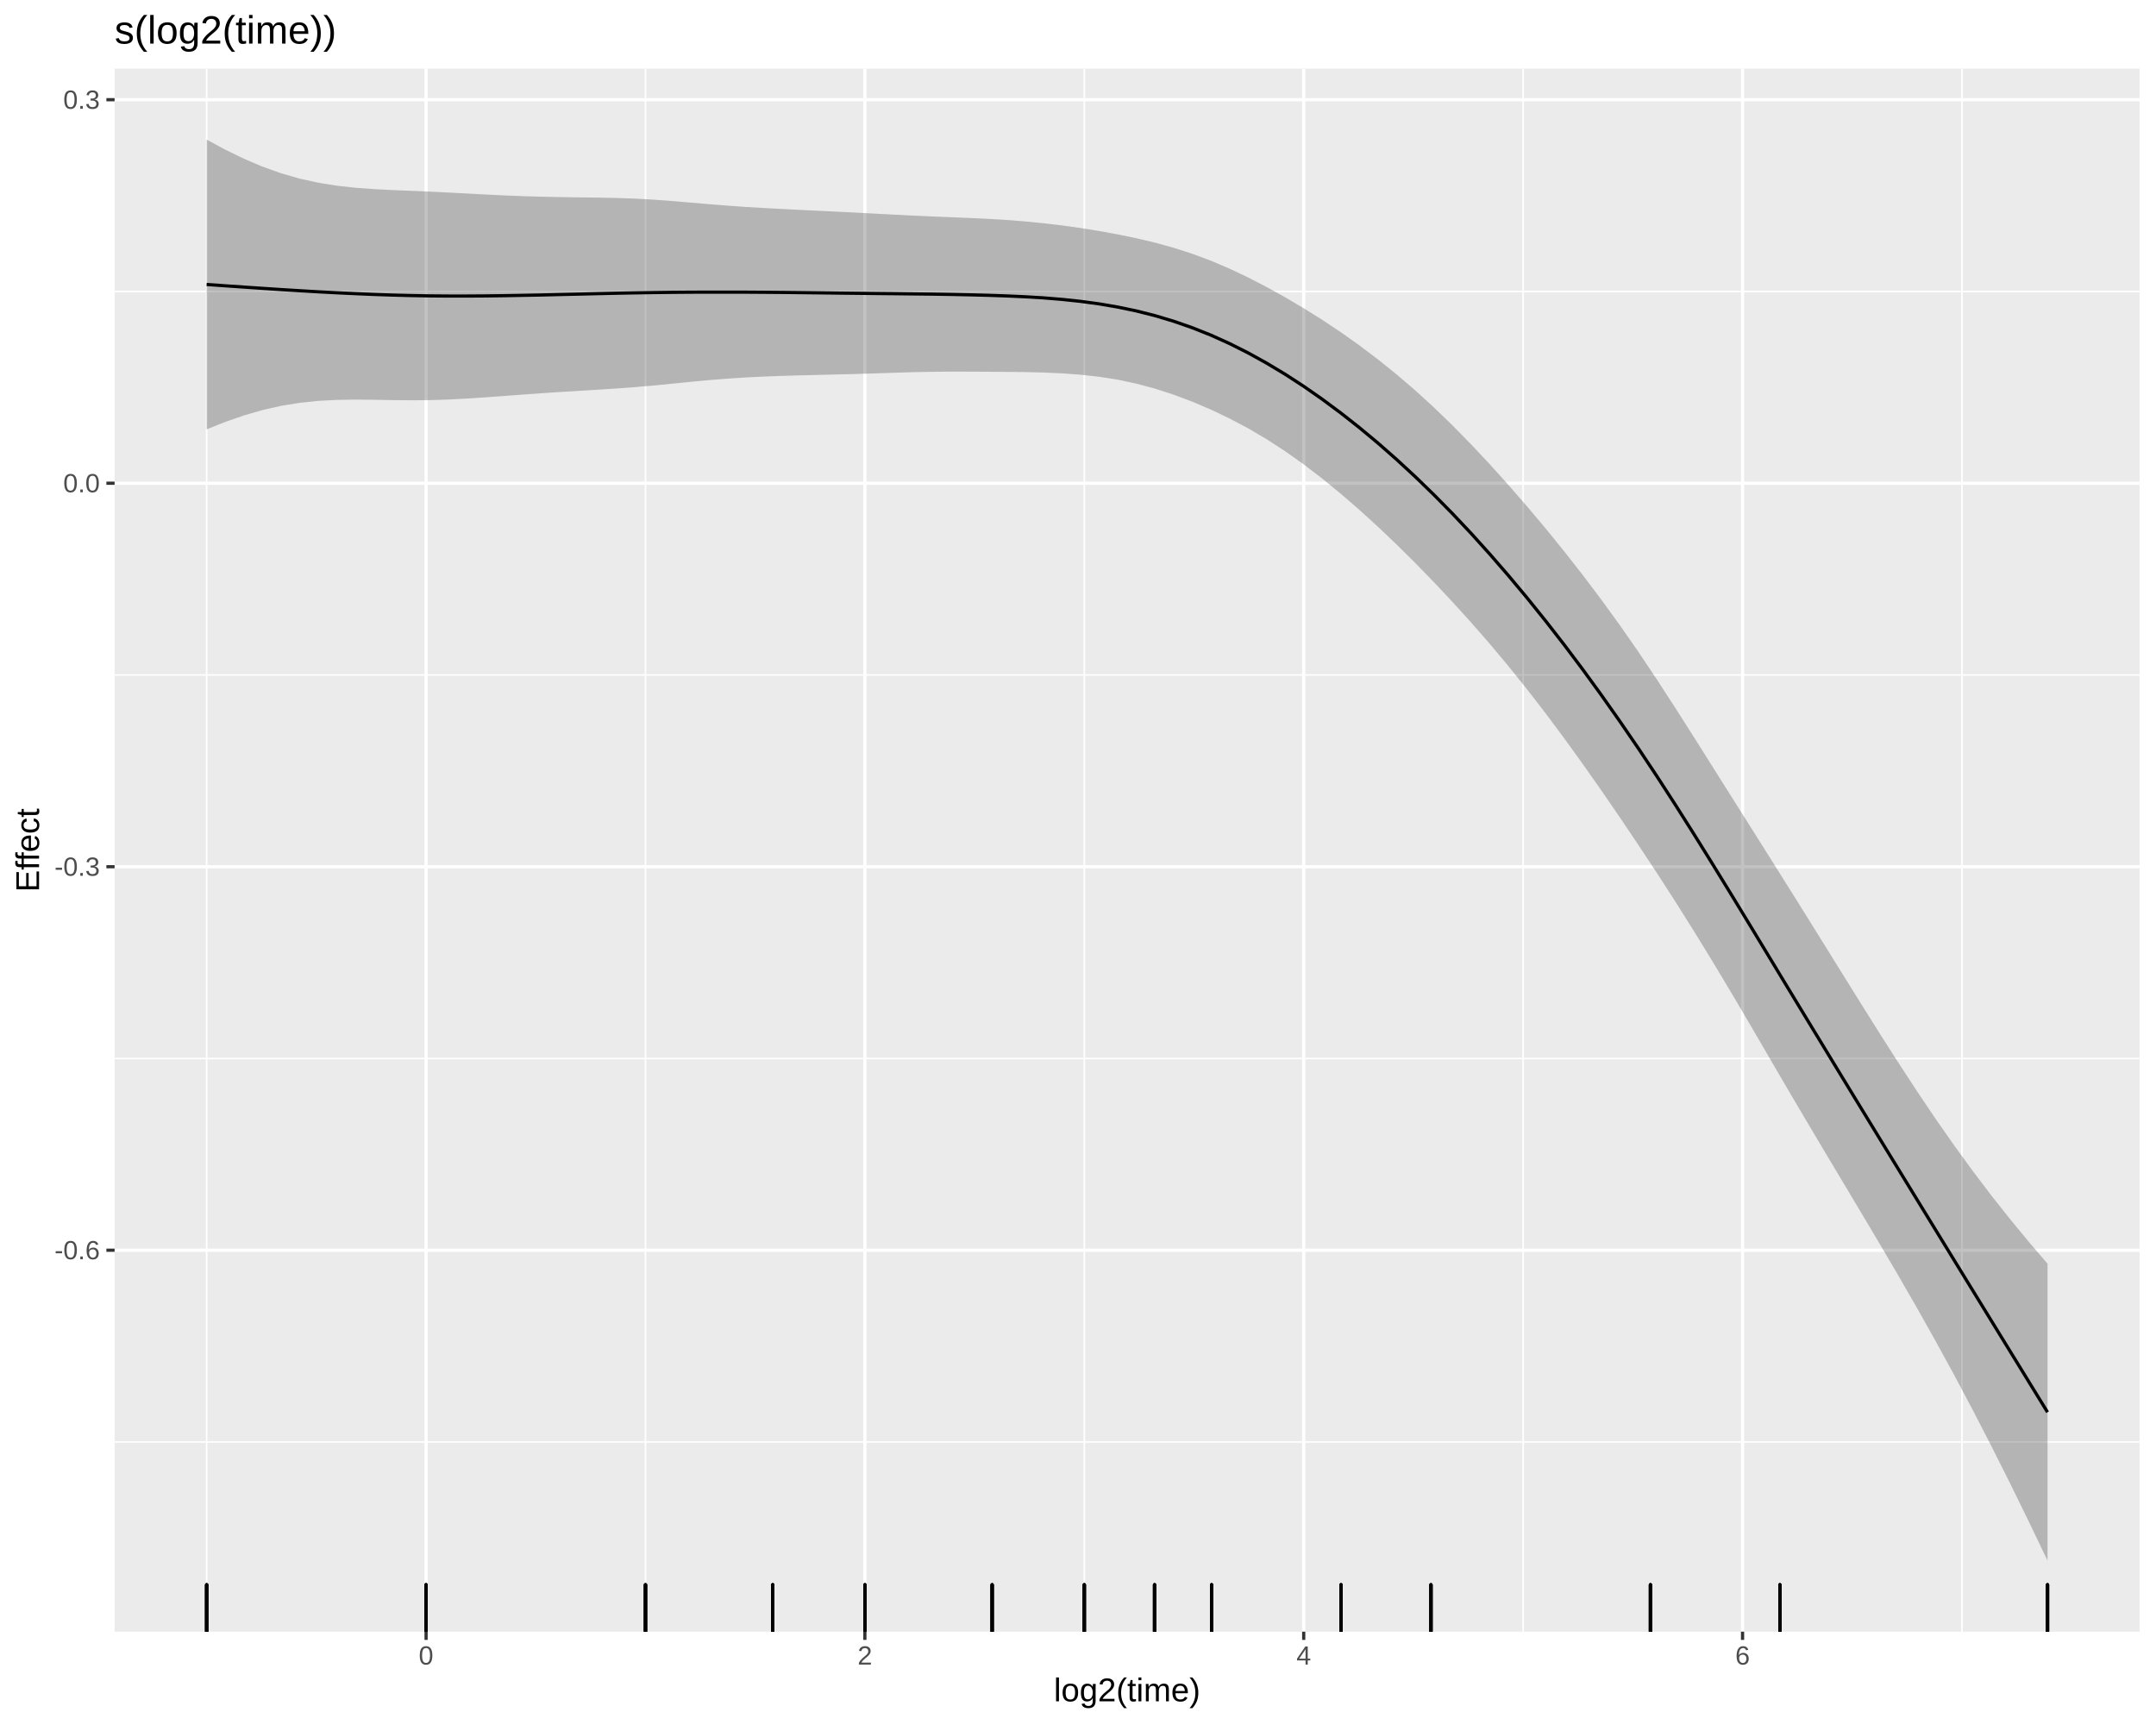
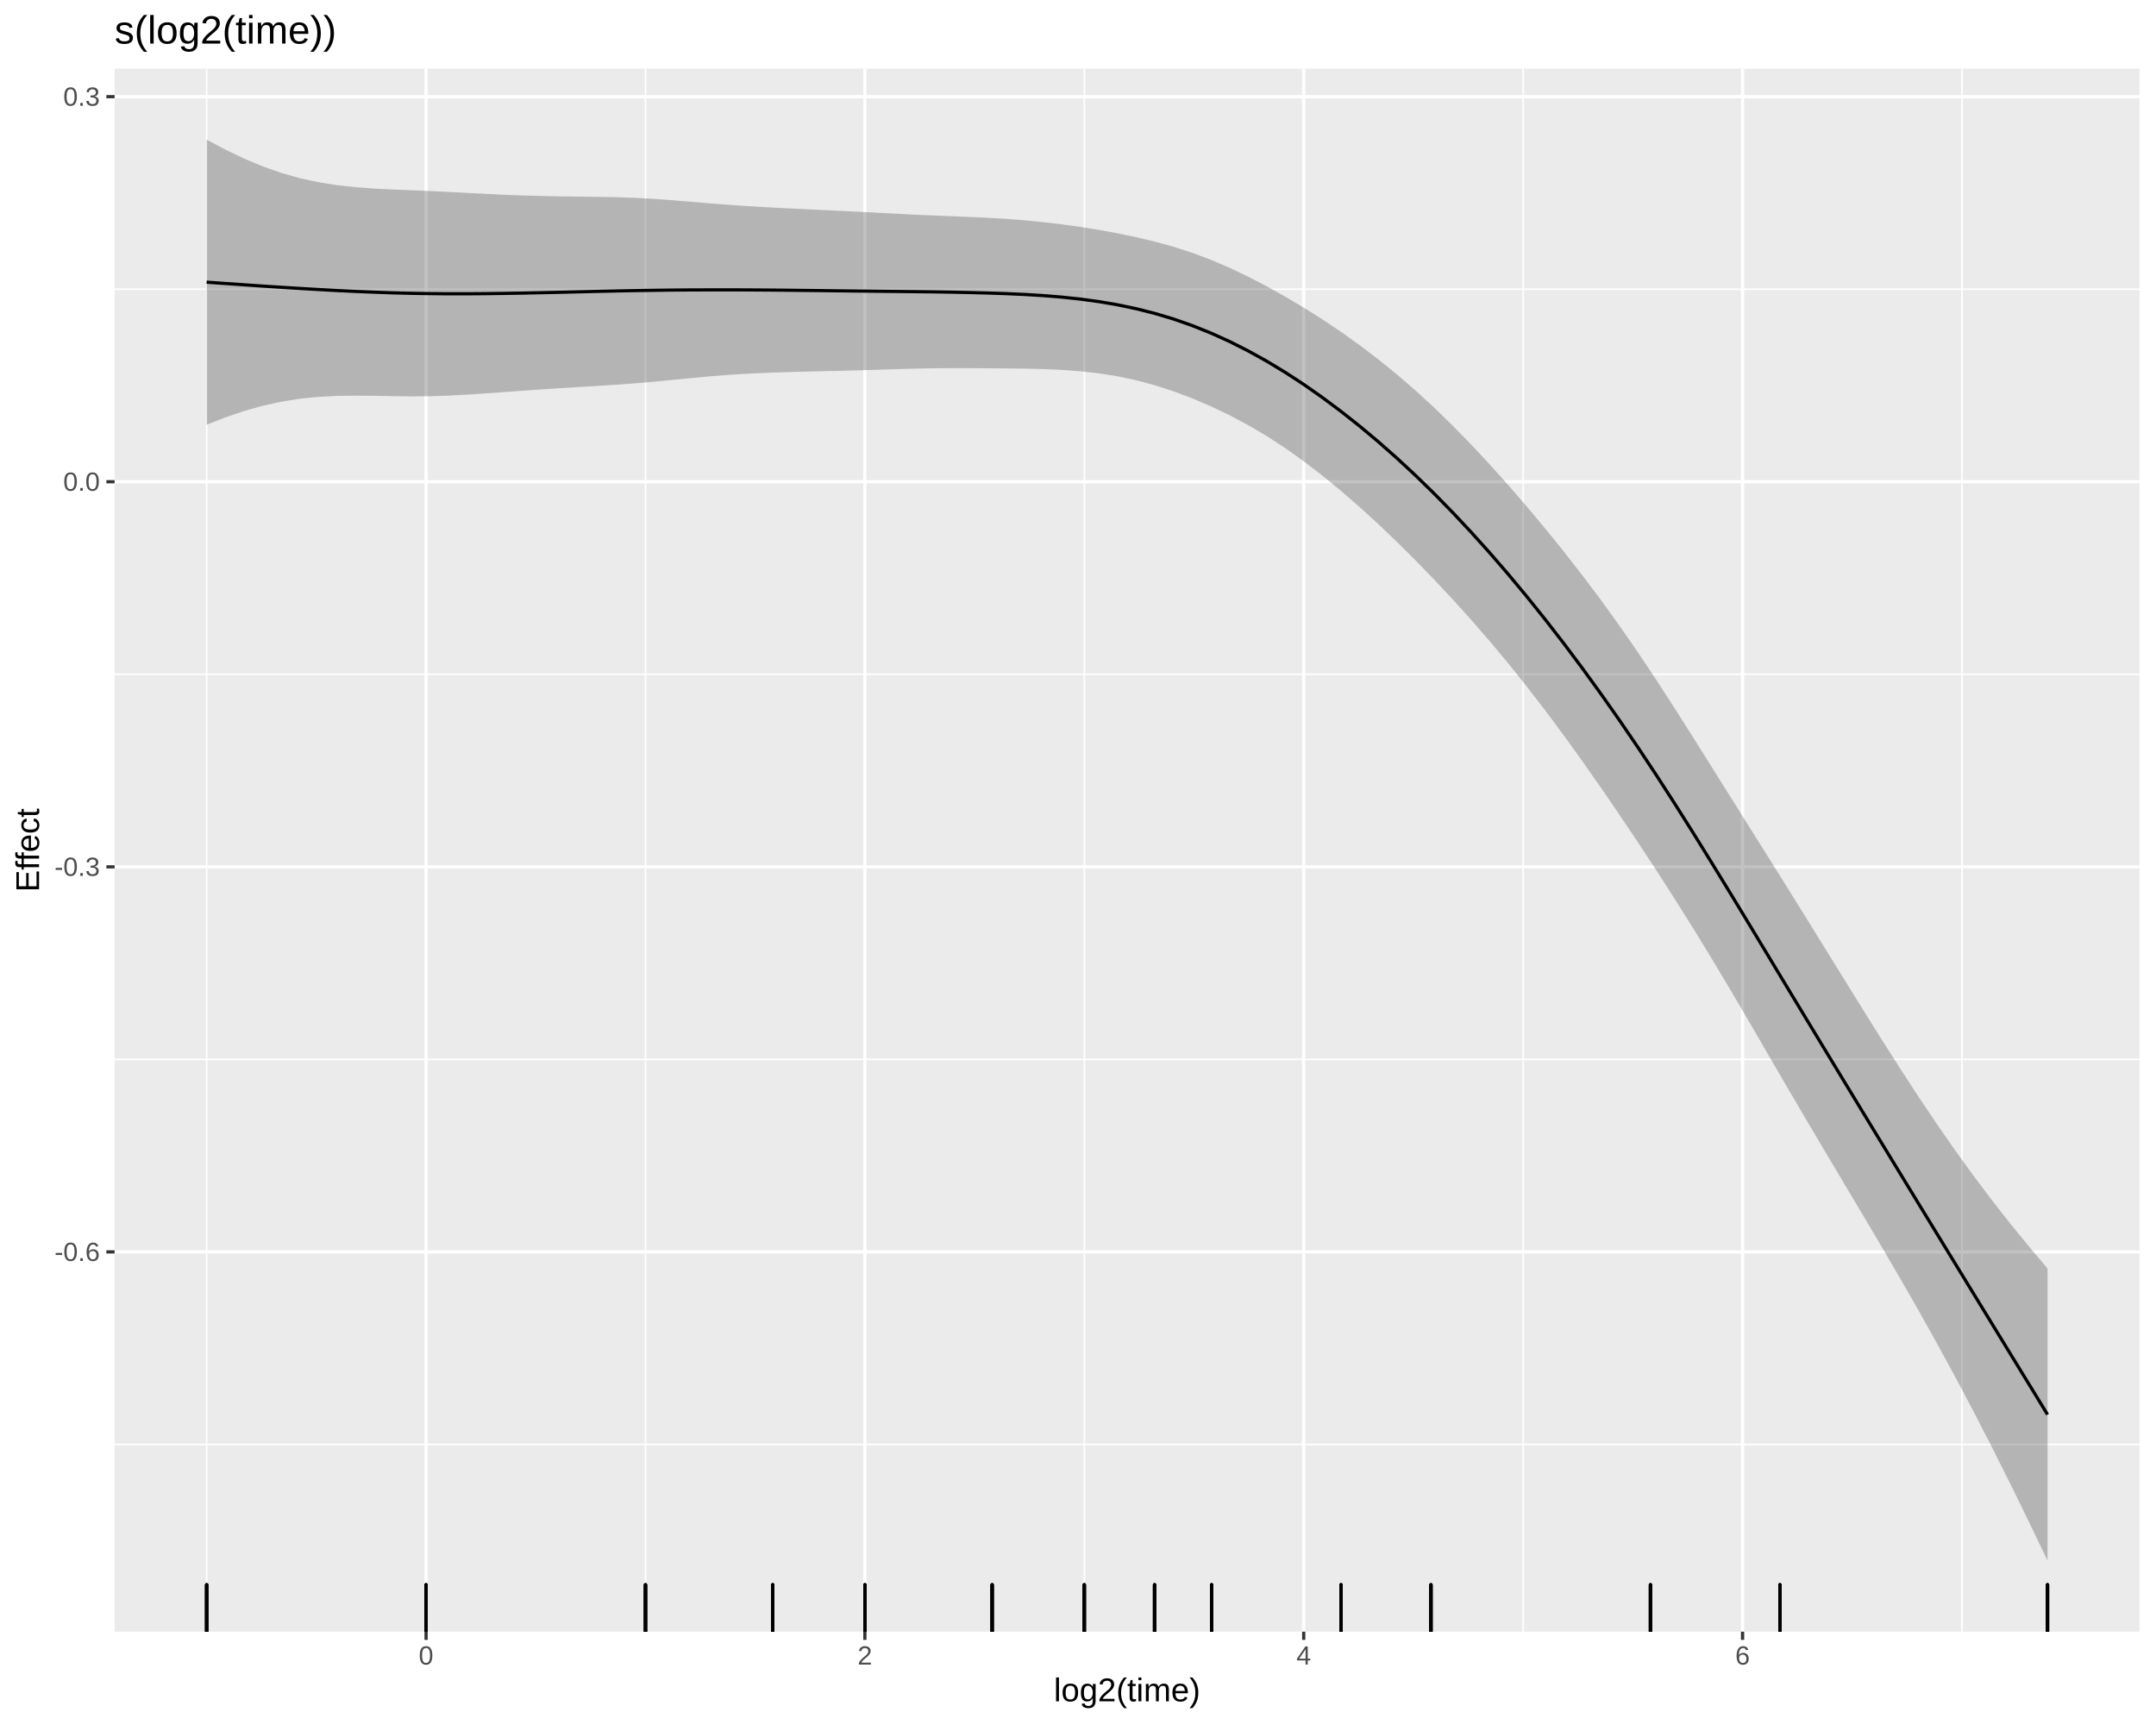
<svg xmlns="http://www.w3.org/2000/svg" viewBox="0 0 720.00 576.00">
  <defs>
    <style type="text/css">
    line, polyline, polygon, path, rect, circle {
      fill: none;
      stroke: #000000;
      stroke-linecap: round;
      stroke-linejoin: round;
      stroke-miterlimit: 10.00;
    }
  </style>
  </defs>
  <rect width="100%" height="100%" style="stroke: none; fill: #FFFFFF;" />
  <rect x="0.00" y="0.00" width="720.00" height="576.00" style="stroke-width: 1.07; stroke: #FFFFFF; fill: #FFFFFF;" />
  <defs>
    <clipPath id="cpMzguMjd8NzE0LjUyfDU0NC44NHwyMi45MA==">
      <rect x="38.27" y="22.90" width="676.25" height="521.94" />
    </clipPath>
  </defs>
  <rect x="38.27" y="22.90" width="676.25" height="521.94" style="stroke-width: 1.07; stroke: none; fill: #EBEBEB;" clip-path="url(#cpMzguMjd8NzE0LjUyfDU0NC44NHwyMi45MA==)" />
-   <polyline points="38.27,481.49 714.52,481.49 " style="stroke-width: 0.53; stroke: #FFFFFF; stroke-linecap: butt;" clip-path="url(#cpMzguMjd8NzE0LjUyfDU0NC44NHwyMi45MA==)" />
-   <polyline points="38.27,353.44 714.52,353.44 " style="stroke-width: 0.53; stroke: #FFFFFF; stroke-linecap: butt;" clip-path="url(#cpMzguMjd8NzE0LjUyfDU0NC44NHwyMi45MA==)" />
-   <polyline points="38.27,225.38 714.52,225.38 " style="stroke-width: 0.53; stroke: #FFFFFF; stroke-linecap: butt;" clip-path="url(#cpMzguMjd8NzE0LjUyfDU0NC44NHwyMi45MA==)" />
-   <polyline points="38.27,97.33 714.52,97.33 " style="stroke-width: 0.53; stroke: #FFFFFF; stroke-linecap: butt;" clip-path="url(#cpMzguMjd8NzE0LjUyfDU0NC44NHwyMi45MA==)" />
+   <polyline points="38.27,482.32 714.52,482.32 " style="stroke-width: 0.53; stroke: #FFFFFF; stroke-linecap: butt;" clip-path="url(#cpMzguMjd8NzE0LjUyfDU0NC44NHwyMi45MA==)" />
+   <polyline points="38.27,353.74 714.52,353.74 " style="stroke-width: 0.53; stroke: #FFFFFF; stroke-linecap: butt;" clip-path="url(#cpMzguMjd8NzE0LjUyfDU0NC44NHwyMi45MA==)" />
+   <polyline points="38.27,225.15 714.52,225.15 " style="stroke-width: 0.53; stroke: #FFFFFF; stroke-linecap: butt;" clip-path="url(#cpMzguMjd8NzE0LjUyfDU0NC44NHwyMi45MA==)" />
+   <polyline points="38.27,96.57 714.52,96.57 " style="stroke-width: 0.53; stroke: #FFFFFF; stroke-linecap: butt;" clip-path="url(#cpMzguMjd8NzE0LjUyfDU0NC44NHwyMi45MA==)" />
  <polyline points="69.01,544.84 69.01,22.90 " style="stroke-width: 0.53; stroke: #FFFFFF; stroke-linecap: butt;" clip-path="url(#cpMzguMjd8NzE0LjUyfDU0NC44NHwyMi45MA==)" />
  <polyline points="215.56,544.84 215.56,22.90 " style="stroke-width: 0.53; stroke: #FFFFFF; stroke-linecap: butt;" clip-path="url(#cpMzguMjd8NzE0LjUyfDU0NC44NHwyMi45MA==)" />
  <polyline points="362.11,544.84 362.11,22.90 " style="stroke-width: 0.53; stroke: #FFFFFF; stroke-linecap: butt;" clip-path="url(#cpMzguMjd8NzE0LjUyfDU0NC44NHwyMi45MA==)" />
  <polyline points="508.66,544.84 508.66,22.90 " style="stroke-width: 0.53; stroke: #FFFFFF; stroke-linecap: butt;" clip-path="url(#cpMzguMjd8NzE0LjUyfDU0NC44NHwyMi45MA==)" />
  <polyline points="655.21,544.84 655.21,22.90 " style="stroke-width: 0.53; stroke: #FFFFFF; stroke-linecap: butt;" clip-path="url(#cpMzguMjd8NzE0LjUyfDU0NC44NHwyMi45MA==)" />
-   <polyline points="38.27,417.46 714.52,417.46 " style="stroke-width: 1.07; stroke: #FFFFFF; stroke-linecap: butt;" clip-path="url(#cpMzguMjd8NzE0LjUyfDU0NC44NHwyMi45MA==)" />
-   <polyline points="38.27,289.41 714.52,289.41 " style="stroke-width: 1.07; stroke: #FFFFFF; stroke-linecap: butt;" clip-path="url(#cpMzguMjd8NzE0LjUyfDU0NC44NHwyMi45MA==)" />
-   <polyline points="38.27,161.36 714.52,161.36 " style="stroke-width: 1.07; stroke: #FFFFFF; stroke-linecap: butt;" clip-path="url(#cpMzguMjd8NzE0LjUyfDU0NC44NHwyMi45MA==)" />
-   <polyline points="38.27,33.30 714.52,33.30 " style="stroke-width: 1.07; stroke: #FFFFFF; stroke-linecap: butt;" clip-path="url(#cpMzguMjd8NzE0LjUyfDU0NC44NHwyMi45MA==)" />
+   <polyline points="38.27,418.03 714.52,418.03 " style="stroke-width: 1.07; stroke: #FFFFFF; stroke-linecap: butt;" clip-path="url(#cpMzguMjd8NzE0LjUyfDU0NC44NHwyMi45MA==)" />
+   <polyline points="38.27,289.45 714.52,289.45 " style="stroke-width: 1.07; stroke: #FFFFFF; stroke-linecap: butt;" clip-path="url(#cpMzguMjd8NzE0LjUyfDU0NC44NHwyMi45MA==)" />
+   <polyline points="38.27,160.86 714.52,160.86 " style="stroke-width: 1.07; stroke: #FFFFFF; stroke-linecap: butt;" clip-path="url(#cpMzguMjd8NzE0LjUyfDU0NC44NHwyMi45MA==)" />
+   <polyline points="38.27,32.28 714.52,32.28 " style="stroke-width: 1.07; stroke: #FFFFFF; stroke-linecap: butt;" clip-path="url(#cpMzguMjd8NzE0LjUyfDU0NC44NHwyMi45MA==)" />
  <polyline points="142.29,544.84 142.29,22.90 " style="stroke-width: 1.07; stroke: #FFFFFF; stroke-linecap: butt;" clip-path="url(#cpMzguMjd8NzE0LjUyfDU0NC44NHwyMi45MA==)" />
  <polyline points="288.83,544.84 288.83,22.90 " style="stroke-width: 1.07; stroke: #FFFFFF; stroke-linecap: butt;" clip-path="url(#cpMzguMjd8NzE0LjUyfDU0NC44NHwyMi45MA==)" />
  <polyline points="435.38,544.84 435.38,22.90 " style="stroke-width: 1.07; stroke: #FFFFFF; stroke-linecap: butt;" clip-path="url(#cpMzguMjd8NzE0LjUyfDU0NC44NHwyMi45MA==)" />
  <polyline points="581.93,544.84 581.93,22.90 " style="stroke-width: 1.07; stroke: #FFFFFF; stroke-linecap: butt;" clip-path="url(#cpMzguMjd8NzE0LjUyfDU0NC44NHwyMi45MA==)" />
-   <polygon points="69.01,46.62 75.22,49.97 81.43,52.99 87.64,55.63 93.85,57.86 100.06,59.64 106.27,61.01 112.48,62.01 118.69,62.69 124.90,63.15 131.11,63.47 137.32,63.73 143.53,63.99 149.74,64.29 155.95,64.62 162.16,64.95 168.37,65.25 174.58,65.50 180.79,65.68 187.00,65.81 193.21,65.90 199.42,65.98 205.63,66.10 211.84,66.31 218.05,66.65 224.26,67.11 230.47,67.64 236.68,68.17 242.89,68.66 249.10,69.10 255.31,69.47 261.52,69.80 267.73,70.11 273.94,70.41 280.15,70.71 286.36,71.02 292.56,71.35 298.77,71.68 304.98,72.00 311.19,72.28 317.40,72.53 323.61,72.78 329.82,73.06 336.03,73.44 342.24,73.93 348.45,74.54 354.66,75.27 360.87,76.14 367.08,77.14 373.29,78.27 379.50,79.55 385.71,81.02 391.92,82.73 398.13,84.73 404.34,87.03 410.55,89.68 416.76,92.62 422.97,95.83 429.18,99.27 435.39,102.94 441.60,106.82 447.81,110.96 454.02,115.36 460.23,120.06 466.44,125.06 472.65,130.38 478.86,136.04 485.07,142.05 491.28,148.38 497.49,155.00 503.70,161.89 509.91,169.03 516.12,176.41 522.33,184.06 528.54,191.98 534.75,200.22 540.96,208.78 547.17,217.70 553.38,226.98 559.59,236.56 565.80,246.32 572.01,256.16 578.22,266.02 584.43,275.86 590.64,285.71 596.84,295.58 603.05,305.50 609.26,315.48 615.47,325.48 621.68,335.45 627.89,345.34 634.10,355.06 640.31,364.55 646.52,373.77 652.73,382.65 658.94,391.18 665.15,399.36 671.36,407.19 677.57,414.72 683.78,421.98 683.78,521.12 677.57,508.17 671.36,495.49 665.15,483.12 658.94,471.08 652.73,459.38 646.52,448.02 640.31,436.97 634.10,426.19 627.89,415.61 621.68,405.16 615.47,394.77 609.26,384.38 603.05,373.93 596.84,363.40 590.64,352.77 584.43,342.12 578.22,331.57 572.01,321.21 565.80,311.09 559.59,301.22 553.38,291.60 547.17,282.19 540.96,272.95 534.75,263.90 528.54,255.07 522.33,246.47 516.12,238.14 509.91,230.11 503.70,222.38 497.49,214.97 491.28,207.85 485.07,201.00 478.86,194.40 472.65,188.02 466.44,181.86 460.23,175.95 454.02,170.30 447.81,164.92 441.60,159.83 435.39,155.07 429.18,150.67 422.97,146.64 416.76,142.99 410.55,139.71 404.34,136.75 398.13,134.11 391.92,131.78 385.71,129.77 379.50,128.11 373.29,126.79 367.08,125.81 360.87,125.12 354.66,124.66 348.45,124.39 342.24,124.24 336.03,124.18 329.82,124.13 323.61,124.10 317.40,124.09 311.19,124.15 304.98,124.27 298.77,124.46 292.56,124.67 286.36,124.86 280.15,125.02 273.94,125.17 267.73,125.32 261.52,125.50 255.31,125.73 249.10,126.03 242.89,126.43 236.68,126.93 230.47,127.51 224.26,128.14 218.05,128.75 211.84,129.28 205.63,129.74 199.42,130.14 193.21,130.52 187.00,130.90 180.79,131.31 174.58,131.75 168.37,132.21 162.16,132.67 155.95,133.08 149.74,133.41 143.53,133.61 137.32,133.66 131.11,133.60 124.90,133.49 118.69,133.43 112.48,133.53 106.27,133.86 100.06,134.51 93.85,135.52 87.64,136.93 81.43,138.73 75.22,140.89 69.01,143.36 " style="stroke-width: 0.75; stroke: none; fill: #333333; fill-opacity: 0.30;" clip-path="url(#cpMzguMjd8NzE0LjUyfDU0NC44NHwyMi45MA==)" />
-   <polyline points="69.01,46.62 75.22,49.97 81.43,52.99 87.64,55.63 93.85,57.86 100.06,59.64 106.27,61.01 112.48,62.01 118.69,62.69 124.90,63.15 131.11,63.47 137.32,63.73 143.53,63.99 149.74,64.29 155.95,64.62 162.16,64.95 168.37,65.25 174.58,65.50 180.79,65.68 187.00,65.81 193.21,65.90 199.42,65.98 205.63,66.10 211.84,66.31 218.05,66.65 224.26,67.11 230.47,67.64 236.68,68.17 242.89,68.66 249.10,69.10 255.31,69.47 261.52,69.80 267.73,70.11 273.94,70.41 280.15,70.71 286.36,71.02 292.56,71.35 298.77,71.68 304.98,72.00 311.19,72.28 317.40,72.53 323.61,72.78 329.82,73.06 336.03,73.44 342.24,73.93 348.45,74.54 354.66,75.27 360.87,76.14 367.08,77.14 373.29,78.27 379.50,79.55 385.71,81.02 391.92,82.73 398.13,84.73 404.34,87.03 410.55,89.68 416.76,92.62 422.97,95.83 429.18,99.27 435.39,102.94 441.60,106.82 447.81,110.96 454.02,115.36 460.23,120.06 466.44,125.06 472.65,130.38 478.86,136.04 485.07,142.05 491.28,148.38 497.49,155.00 503.70,161.89 509.91,169.03 516.12,176.41 522.33,184.06 528.54,191.98 534.75,200.22 540.96,208.78 547.17,217.70 553.38,226.98 559.59,236.56 565.80,246.32 572.01,256.16 578.22,266.02 584.43,275.86 590.64,285.71 596.84,295.58 603.05,305.50 609.26,315.48 615.47,325.48 621.68,335.45 627.89,345.34 634.10,355.06 640.31,364.55 646.52,373.77 652.73,382.65 658.94,391.18 665.15,399.36 671.36,407.19 677.57,414.72 683.78,421.98 " style="stroke-width: 1.07; stroke: none;" clip-path="url(#cpMzguMjd8NzE0LjUyfDU0NC44NHwyMi45MA==)" />
-   <polyline points="683.78,521.12 677.57,508.17 671.36,495.49 665.15,483.12 658.94,471.08 652.73,459.38 646.52,448.02 640.31,436.97 634.10,426.19 627.89,415.61 621.68,405.16 615.47,394.77 609.26,384.38 603.05,373.93 596.84,363.40 590.64,352.77 584.43,342.12 578.22,331.57 572.01,321.21 565.80,311.09 559.59,301.22 553.38,291.60 547.17,282.19 540.96,272.95 534.75,263.90 528.54,255.07 522.33,246.47 516.12,238.14 509.91,230.11 503.70,222.38 497.49,214.97 491.28,207.85 485.07,201.00 478.86,194.40 472.65,188.02 466.44,181.86 460.23,175.95 454.02,170.30 447.81,164.92 441.60,159.83 435.39,155.07 429.18,150.67 422.97,146.64 416.76,142.99 410.55,139.71 404.34,136.75 398.13,134.11 391.92,131.78 385.71,129.77 379.50,128.11 373.29,126.79 367.08,125.81 360.87,125.12 354.66,124.66 348.45,124.39 342.24,124.24 336.03,124.18 329.82,124.13 323.61,124.10 317.40,124.09 311.19,124.15 304.98,124.27 298.77,124.46 292.56,124.67 286.36,124.86 280.15,125.02 273.94,125.17 267.73,125.32 261.52,125.50 255.31,125.73 249.10,126.03 242.89,126.43 236.68,126.93 230.47,127.51 224.26,128.14 218.05,128.75 211.84,129.28 205.63,129.74 199.42,130.14 193.21,130.52 187.00,130.90 180.79,131.31 174.58,131.75 168.37,132.21 162.16,132.67 155.95,133.08 149.74,133.41 143.53,133.61 137.32,133.66 131.11,133.60 124.90,133.49 118.69,133.43 112.48,133.53 106.27,133.86 100.06,134.51 93.85,135.52 87.64,136.93 81.43,138.73 75.22,140.89 69.01,143.36 " style="stroke-width: 1.07; stroke: none;" clip-path="url(#cpMzguMjd8NzE0LjUyfDU0NC44NHwyMi45MA==)" />
-   <polyline points="69.01,94.99 75.22,95.43 81.43,95.86 87.64,96.28 93.85,96.69 100.06,97.07 106.27,97.44 112.48,97.77 118.69,98.06 124.90,98.32 131.11,98.53 137.32,98.69 143.53,98.80 149.74,98.85 155.95,98.85 162.16,98.81 168.37,98.73 174.58,98.62 180.79,98.50 187.00,98.35 193.21,98.21 199.42,98.06 205.63,97.92 211.84,97.80 218.05,97.70 224.26,97.62 230.47,97.57 236.68,97.55 242.89,97.55 249.10,97.56 255.31,97.60 261.52,97.65 267.73,97.72 273.94,97.79 280.15,97.87 286.36,97.94 292.56,98.01 298.77,98.07 304.98,98.14 311.19,98.21 317.40,98.31 323.61,98.44 329.82,98.60 336.03,98.81 342.24,99.09 348.45,99.46 354.66,99.97 360.87,100.63 367.08,101.47 373.29,102.53 379.50,103.83 385.71,105.40 391.92,107.26 398.13,109.42 404.34,111.89 410.55,114.69 416.76,117.81 422.97,121.24 429.18,124.97 435.39,129.00 441.60,133.33 447.81,137.94 454.02,142.83 460.23,148.00 466.44,153.46 472.65,159.20 478.86,165.22 485.07,171.52 491.28,178.11 497.49,184.99 503.70,192.14 509.91,199.57 516.12,207.28 522.33,215.26 528.54,223.52 534.75,232.06 540.96,240.87 547.17,249.94 553.38,259.29 559.59,268.89 565.80,278.70 572.01,288.68 578.22,298.79 584.43,308.99 590.64,319.24 596.84,329.49 603.05,339.72 609.26,349.93 615.47,360.13 621.68,370.31 627.89,380.47 634.10,390.62 640.31,400.76 646.52,410.89 652.73,421.02 658.94,431.13 665.15,441.24 671.36,451.34 677.57,461.45 683.78,471.55 " style="stroke-width: 1.07; stroke-linecap: butt;" clip-path="url(#cpMzguMjd8NzE0LjUyfDU0NC44NHwyMi45MA==)" />
+   <polygon points="69.01,46.62 75.22,49.93 81.43,52.91 87.64,55.52 93.85,57.71 100.06,59.48 106.27,60.83 112.48,61.82 118.69,62.50 124.90,62.96 131.11,63.27 137.32,63.53 143.53,63.79 149.74,64.09 155.95,64.41 162.16,64.73 168.37,65.03 174.58,65.27 180.79,65.45 187.00,65.57 193.21,65.65 199.42,65.73 205.63,65.85 211.84,66.05 218.05,66.38 224.26,66.84 230.47,67.35 236.68,67.88 242.89,68.36 249.10,68.79 255.31,69.16 261.52,69.48 267.73,69.79 273.94,70.09 280.15,70.38 286.36,70.69 292.56,71.01 298.77,71.34 304.98,71.66 311.19,71.93 317.40,72.18 323.61,72.43 329.82,72.71 336.03,73.09 342.24,73.58 348.45,74.18 354.66,74.92 360.87,75.78 367.08,76.78 373.29,77.92 379.50,79.21 385.71,80.68 391.92,82.40 398.13,84.41 404.34,86.73 410.55,89.38 416.76,92.35 422.97,95.57 429.18,99.04 435.39,102.72 441.60,106.63 447.81,110.79 454.02,115.23 460.23,119.95 466.44,124.98 472.65,130.33 478.86,136.03 485.07,142.07 491.28,148.43 497.49,155.08 503.70,162.00 509.91,169.18 516.12,176.60 522.33,184.28 528.54,192.25 534.75,200.52 540.96,209.13 547.17,218.09 553.38,227.40 559.59,237.02 565.80,246.82 572.01,256.71 578.22,266.61 584.43,276.51 590.64,286.40 596.84,296.32 603.05,306.29 609.26,316.32 615.47,326.36 621.68,336.38 627.89,346.31 634.10,356.08 640.31,365.63 646.52,374.90 652.73,383.84 658.94,392.44 665.15,400.69 671.36,408.61 677.57,416.21 683.78,423.56 683.78,521.12 677.57,508.18 671.36,495.50 665.15,483.12 658.94,471.06 652.73,459.35 646.52,447.97 640.31,436.89 634.10,426.08 627.89,415.46 621.68,404.97 615.47,394.55 609.26,384.12 603.05,373.63 596.84,363.06 590.64,352.39 584.43,341.71 578.22,331.12 572.01,320.72 565.80,310.56 559.59,300.66 553.38,291.00 547.17,281.54 540.96,272.27 534.75,263.19 528.54,254.32 522.33,245.70 516.12,237.34 509.91,229.29 503.70,221.53 497.49,214.09 491.28,206.94 485.07,200.07 478.86,193.45 472.65,187.05 466.44,180.88 460.23,174.95 454.02,169.29 447.81,163.90 441.60,158.80 435.39,154.02 429.18,149.61 422.97,145.57 416.76,141.92 410.55,138.62 404.34,135.66 398.13,133.00 391.92,130.67 385.71,128.66 379.50,126.99 373.29,125.66 367.08,124.68 360.87,123.98 354.66,123.51 348.45,123.23 342.24,123.09 336.03,123.02 329.82,122.97 323.61,122.93 317.40,122.92 311.19,122.98 304.98,123.10 298.77,123.28 292.56,123.48 286.36,123.67 280.15,123.83 273.94,123.97 267.73,124.12 261.52,124.29 255.31,124.52 249.10,124.81 242.89,125.20 236.68,125.70 230.47,126.28 224.26,126.89 218.05,127.49 211.84,128.02 205.63,128.47 199.42,128.87 193.21,129.24 187.00,129.62 180.79,130.03 174.58,130.46 168.37,130.92 162.16,131.37 155.95,131.78 149.74,132.10 143.53,132.30 137.32,132.35 131.11,132.28 124.90,132.17 118.69,132.11 112.48,132.20 106.27,132.52 100.06,133.15 93.85,134.14 87.64,135.51 81.43,137.28 75.22,139.39 69.01,141.82 " style="stroke-width: 0.75; stroke: none; fill: #333333; fill-opacity: 0.30;" clip-path="url(#cpMzguMjd8NzE0LjUyfDU0NC44NHwyMi45MA==)" />
+   <polyline points="69.01,46.62 75.22,49.93 81.43,52.91 87.64,55.52 93.85,57.71 100.06,59.48 106.27,60.83 112.48,61.82 118.69,62.50 124.90,62.96 131.11,63.27 137.32,63.53 143.53,63.79 149.74,64.09 155.95,64.41 162.16,64.73 168.37,65.03 174.58,65.27 180.79,65.45 187.00,65.57 193.21,65.65 199.42,65.73 205.63,65.85 211.84,66.05 218.05,66.38 224.26,66.84 230.47,67.35 236.68,67.88 242.89,68.36 249.10,68.79 255.31,69.16 261.52,69.48 267.73,69.79 273.94,70.09 280.15,70.38 286.36,70.69 292.56,71.01 298.77,71.34 304.98,71.66 311.19,71.93 317.40,72.18 323.61,72.43 329.82,72.71 336.03,73.09 342.24,73.58 348.45,74.18 354.66,74.92 360.87,75.78 367.08,76.78 373.29,77.92 379.50,79.21 385.71,80.68 391.92,82.40 398.13,84.41 404.34,86.73 410.55,89.38 416.76,92.35 422.97,95.57 429.18,99.04 435.39,102.72 441.60,106.63 447.81,110.79 454.02,115.23 460.23,119.95 466.44,124.98 472.65,130.33 478.86,136.03 485.07,142.07 491.28,148.43 497.49,155.08 503.70,162.00 509.91,169.18 516.12,176.60 522.33,184.28 528.54,192.25 534.75,200.52 540.96,209.13 547.17,218.09 553.38,227.40 559.59,237.02 565.80,246.82 572.01,256.71 578.22,266.61 584.43,276.51 590.64,286.40 596.84,296.32 603.05,306.29 609.26,316.32 615.47,326.36 621.68,336.38 627.89,346.31 634.10,356.08 640.31,365.63 646.52,374.90 652.73,383.84 658.94,392.44 665.15,400.69 671.36,408.61 677.57,416.21 683.78,423.56 " style="stroke-width: 1.07; stroke: none;" clip-path="url(#cpMzguMjd8NzE0LjUyfDU0NC44NHwyMi45MA==)" />
+   <polyline points="683.78,521.12 677.57,508.18 671.36,495.50 665.15,483.12 658.94,471.06 652.73,459.35 646.52,447.97 640.31,436.89 634.10,426.08 627.89,415.46 621.68,404.97 615.47,394.55 609.26,384.12 603.05,373.63 596.84,363.06 590.64,352.39 584.43,341.71 578.22,331.12 572.01,320.72 565.80,310.56 559.59,300.66 553.38,291.00 547.17,281.54 540.96,272.27 534.75,263.19 528.54,254.32 522.33,245.70 516.12,237.34 509.91,229.29 503.70,221.53 497.49,214.09 491.28,206.94 485.07,200.07 478.86,193.45 472.65,187.05 466.44,180.88 460.23,174.95 454.02,169.29 447.81,163.90 441.60,158.80 435.39,154.02 429.18,149.61 422.97,145.57 416.76,141.92 410.55,138.62 404.34,135.66 398.13,133.00 391.92,130.67 385.71,128.66 379.50,126.99 373.29,125.66 367.08,124.68 360.87,123.98 354.66,123.51 348.45,123.23 342.24,123.09 336.03,123.02 329.82,122.97 323.61,122.93 317.40,122.92 311.19,122.98 304.98,123.10 298.77,123.28 292.56,123.48 286.36,123.67 280.15,123.83 273.94,123.97 267.73,124.12 261.52,124.29 255.31,124.52 249.10,124.81 242.89,125.20 236.68,125.70 230.47,126.28 224.26,126.89 218.05,127.49 211.84,128.02 205.63,128.47 199.42,128.87 193.21,129.24 187.00,129.62 180.79,130.03 174.58,130.46 168.37,130.92 162.16,131.37 155.95,131.78 149.74,132.10 143.53,132.30 137.32,132.35 131.11,132.28 124.90,132.17 118.69,132.11 112.48,132.20 106.27,132.52 100.06,133.15 93.85,134.14 87.64,135.51 81.43,137.28 75.22,139.39 69.01,141.82 " style="stroke-width: 1.07; stroke: none;" clip-path="url(#cpMzguMjd8NzE0LjUyfDU0NC44NHwyMi45MA==)" />
+   <polyline points="69.01,94.22 75.22,94.66 81.43,95.09 87.64,95.52 93.85,95.92 100.06,96.31 106.27,96.67 112.48,97.01 118.69,97.31 124.90,97.56 131.11,97.78 137.32,97.94 143.53,98.04 149.74,98.10 155.95,98.10 162.16,98.05 168.37,97.97 174.58,97.87 180.79,97.74 187.00,97.60 193.21,97.45 199.42,97.30 205.63,97.16 211.84,97.04 218.05,96.94 224.26,96.86 230.47,96.81 236.68,96.79 242.89,96.78 249.10,96.80 255.31,96.84 261.52,96.89 267.73,96.96 273.94,97.03 280.15,97.11 286.36,97.18 292.56,97.25 298.77,97.31 304.98,97.38 311.19,97.45 317.40,97.55 323.61,97.68 329.82,97.84 336.03,98.05 342.24,98.33 348.45,98.71 354.66,99.22 360.87,99.88 367.08,100.73 373.29,101.79 379.50,103.10 385.71,104.67 391.92,106.53 398.13,108.71 404.34,111.19 410.55,114.00 416.76,117.13 422.97,120.57 429.18,124.32 435.39,128.37 441.60,132.72 447.81,137.35 454.02,142.26 460.23,147.45 466.44,152.93 472.65,158.69 478.86,164.74 485.07,171.07 491.28,177.69 497.49,184.59 503.70,191.77 509.91,199.23 516.12,206.97 522.33,214.99 528.54,223.29 534.75,231.86 540.96,240.70 547.17,249.82 553.38,259.20 559.59,268.84 565.80,278.69 572.01,288.72 578.22,298.87 584.43,309.11 590.64,319.40 596.84,329.69 603.05,339.96 609.26,350.22 615.47,360.45 621.68,370.68 627.89,380.88 634.10,391.08 640.31,401.26 646.52,411.43 652.73,421.60 658.94,431.75 665.15,441.90 671.36,452.05 677.57,462.19 683.78,472.34 " style="stroke-width: 1.07; stroke-linecap: butt;" clip-path="url(#cpMzguMjd8NzE0LjUyfDU0NC44NHwyMi45MA==)" />
  <line x1="69.01" y1="544.84" x2="69.01" y2="529.18" style="stroke-width: 1.07;" clip-path="url(#cpMzguMjd8NzE0LjUyfDU0NC44NHwyMi45MA==)" />
  <line x1="142.29" y1="544.84" x2="142.29" y2="529.18" style="stroke-width: 1.07;" clip-path="url(#cpMzguMjd8NzE0LjUyfDU0NC44NHwyMi45MA==)" />
  <line x1="215.56" y1="544.84" x2="215.56" y2="529.18" style="stroke-width: 1.07;" clip-path="url(#cpMzguMjd8NzE0LjUyfDU0NC44NHwyMi45MA==)" />
  <line x1="258.06" y1="544.84" x2="258.06" y2="529.18" style="stroke-width: 1.07;" clip-path="url(#cpMzguMjd8NzE0LjUyfDU0NC44NHwyMi45MA==)" />
  <line x1="288.83" y1="544.84" x2="288.83" y2="529.18" style="stroke-width: 1.07;" clip-path="url(#cpMzguMjd8NzE0LjUyfDU0NC44NHwyMi45MA==)" />
  <line x1="331.33" y1="544.84" x2="331.33" y2="529.18" style="stroke-width: 1.07;" clip-path="url(#cpMzguMjd8NzE0LjUyfDU0NC44NHwyMi45MA==)" />
  <line x1="362.11" y1="544.84" x2="362.11" y2="529.18" style="stroke-width: 1.07;" clip-path="url(#cpMzguMjd8NzE0LjUyfDU0NC44NHwyMi45MA==)" />
  <line x1="385.56" y1="544.84" x2="385.56" y2="529.18" style="stroke-width: 1.07;" clip-path="url(#cpMzguMjd8NzE0LjUyfDU0NC44NHwyMi45MA==)" />
  <line x1="404.61" y1="544.84" x2="404.61" y2="529.18" style="stroke-width: 1.07;" clip-path="url(#cpMzguMjd8NzE0LjUyfDU0NC44NHwyMi45MA==)" />
  <line x1="447.84" y1="544.84" x2="447.84" y2="529.18" style="stroke-width: 1.07;" clip-path="url(#cpMzguMjd8NzE0LjUyfDU0NC44NHwyMi45MA==)" />
  <line x1="477.88" y1="544.84" x2="477.88" y2="529.18" style="stroke-width: 1.07;" clip-path="url(#cpMzguMjd8NzE0LjUyfDU0NC44NHwyMi45MA==)" />
  <line x1="551.16" y1="544.84" x2="551.16" y2="529.18" style="stroke-width: 1.07;" clip-path="url(#cpMzguMjd8NzE0LjUyfDU0NC44NHwyMi45MA==)" />
  <line x1="594.39" y1="544.84" x2="594.39" y2="529.18" style="stroke-width: 1.07;" clip-path="url(#cpMzguMjd8NzE0LjUyfDU0NC44NHwyMi45MA==)" />
  <line x1="683.78" y1="544.84" x2="683.78" y2="529.18" style="stroke-width: 1.07;" clip-path="url(#cpMzguMjd8NzE0LjUyfDU0NC44NHwyMi45MA==)" />
  <line x1="69.01" y1="544.84" x2="69.01" y2="529.18" style="stroke-width: 1.07;" clip-path="url(#cpMzguMjd8NzE0LjUyfDU0NC44NHwyMi45MA==)" />
  <line x1="142.29" y1="544.84" x2="142.29" y2="529.18" style="stroke-width: 1.07;" clip-path="url(#cpMzguMjd8NzE0LjUyfDU0NC44NHwyMi45MA==)" />
  <line x1="215.56" y1="544.84" x2="215.56" y2="529.18" style="stroke-width: 1.07;" clip-path="url(#cpMzguMjd8NzE0LjUyfDU0NC44NHwyMi45MA==)" />
  <line x1="258.06" y1="544.84" x2="258.06" y2="529.18" style="stroke-width: 1.07;" clip-path="url(#cpMzguMjd8NzE0LjUyfDU0NC44NHwyMi45MA==)" />
  <line x1="288.83" y1="544.84" x2="288.83" y2="529.18" style="stroke-width: 1.07;" clip-path="url(#cpMzguMjd8NzE0LjUyfDU0NC44NHwyMi45MA==)" />
  <line x1="331.33" y1="544.84" x2="331.33" y2="529.18" style="stroke-width: 1.07;" clip-path="url(#cpMzguMjd8NzE0LjUyfDU0NC44NHwyMi45MA==)" />
  <line x1="362.11" y1="544.84" x2="362.11" y2="529.18" style="stroke-width: 1.07;" clip-path="url(#cpMzguMjd8NzE0LjUyfDU0NC44NHwyMi45MA==)" />
  <line x1="385.56" y1="544.84" x2="385.56" y2="529.18" style="stroke-width: 1.07;" clip-path="url(#cpMzguMjd8NzE0LjUyfDU0NC44NHwyMi45MA==)" />
  <line x1="404.61" y1="544.84" x2="404.61" y2="529.18" style="stroke-width: 1.07;" clip-path="url(#cpMzguMjd8NzE0LjUyfDU0NC44NHwyMi45MA==)" />
  <line x1="447.84" y1="544.84" x2="447.84" y2="529.18" style="stroke-width: 1.07;" clip-path="url(#cpMzguMjd8NzE0LjUyfDU0NC44NHwyMi45MA==)" />
  <line x1="477.88" y1="544.84" x2="477.88" y2="529.18" style="stroke-width: 1.07;" clip-path="url(#cpMzguMjd8NzE0LjUyfDU0NC44NHwyMi45MA==)" />
  <line x1="551.16" y1="544.84" x2="551.16" y2="529.18" style="stroke-width: 1.07;" clip-path="url(#cpMzguMjd8NzE0LjUyfDU0NC44NHwyMi45MA==)" />
  <line x1="594.39" y1="544.84" x2="594.39" y2="529.18" style="stroke-width: 1.07;" clip-path="url(#cpMzguMjd8NzE0LjUyfDU0NC44NHwyMi45MA==)" />
  <line x1="683.78" y1="544.84" x2="683.78" y2="529.18" style="stroke-width: 1.07;" clip-path="url(#cpMzguMjd8NzE0LjUyfDU0NC44NHwyMi45MA==)" />
  <line x1="69.01" y1="544.84" x2="69.01" y2="529.18" style="stroke-width: 1.07;" clip-path="url(#cpMzguMjd8NzE0LjUyfDU0NC44NHwyMi45MA==)" />
  <line x1="142.29" y1="544.84" x2="142.29" y2="529.18" style="stroke-width: 1.07;" clip-path="url(#cpMzguMjd8NzE0LjUyfDU0NC44NHwyMi45MA==)" />
  <line x1="215.56" y1="544.84" x2="215.56" y2="529.18" style="stroke-width: 1.07;" clip-path="url(#cpMzguMjd8NzE0LjUyfDU0NC44NHwyMi45MA==)" />
  <line x1="258.06" y1="544.84" x2="258.06" y2="529.18" style="stroke-width: 1.07;" clip-path="url(#cpMzguMjd8NzE0LjUyfDU0NC44NHwyMi45MA==)" />
  <line x1="288.83" y1="544.84" x2="288.83" y2="529.18" style="stroke-width: 1.07;" clip-path="url(#cpMzguMjd8NzE0LjUyfDU0NC44NHwyMi45MA==)" />
  <line x1="331.33" y1="544.84" x2="331.33" y2="529.18" style="stroke-width: 1.07;" clip-path="url(#cpMzguMjd8NzE0LjUyfDU0NC44NHwyMi45MA==)" />
  <line x1="362.11" y1="544.84" x2="362.11" y2="529.18" style="stroke-width: 1.07;" clip-path="url(#cpMzguMjd8NzE0LjUyfDU0NC44NHwyMi45MA==)" />
  <line x1="385.56" y1="544.84" x2="385.56" y2="529.18" style="stroke-width: 1.07;" clip-path="url(#cpMzguMjd8NzE0LjUyfDU0NC44NHwyMi45MA==)" />
  <line x1="404.61" y1="544.84" x2="404.61" y2="529.18" style="stroke-width: 1.07;" clip-path="url(#cpMzguMjd8NzE0LjUyfDU0NC44NHwyMi45MA==)" />
  <line x1="447.84" y1="544.84" x2="447.84" y2="529.18" style="stroke-width: 1.07;" clip-path="url(#cpMzguMjd8NzE0LjUyfDU0NC44NHwyMi45MA==)" />
  <line x1="477.88" y1="544.84" x2="477.88" y2="529.18" style="stroke-width: 1.07;" clip-path="url(#cpMzguMjd8NzE0LjUyfDU0NC44NHwyMi45MA==)" />
  <line x1="551.16" y1="544.84" x2="551.16" y2="529.18" style="stroke-width: 1.07;" clip-path="url(#cpMzguMjd8NzE0LjUyfDU0NC44NHwyMi45MA==)" />
  <line x1="594.39" y1="544.84" x2="594.39" y2="529.18" style="stroke-width: 1.07;" clip-path="url(#cpMzguMjd8NzE0LjUyfDU0NC44NHwyMi45MA==)" />
  <line x1="683.78" y1="544.84" x2="683.78" y2="529.18" style="stroke-width: 1.07;" clip-path="url(#cpMzguMjd8NzE0LjUyfDU0NC44NHwyMi45MA==)" />
  <line x1="69.01" y1="544.84" x2="69.01" y2="529.18" style="stroke-width: 1.07;" clip-path="url(#cpMzguMjd8NzE0LjUyfDU0NC44NHwyMi45MA==)" />
  <line x1="142.29" y1="544.84" x2="142.29" y2="529.18" style="stroke-width: 1.07;" clip-path="url(#cpMzguMjd8NzE0LjUyfDU0NC44NHwyMi45MA==)" />
  <line x1="215.56" y1="544.84" x2="215.56" y2="529.18" style="stroke-width: 1.07;" clip-path="url(#cpMzguMjd8NzE0LjUyfDU0NC44NHwyMi45MA==)" />
  <line x1="258.06" y1="544.84" x2="258.06" y2="529.18" style="stroke-width: 1.07;" clip-path="url(#cpMzguMjd8NzE0LjUyfDU0NC44NHwyMi45MA==)" />
  <line x1="288.83" y1="544.84" x2="288.83" y2="529.18" style="stroke-width: 1.07;" clip-path="url(#cpMzguMjd8NzE0LjUyfDU0NC44NHwyMi45MA==)" />
  <line x1="331.33" y1="544.84" x2="331.33" y2="529.18" style="stroke-width: 1.07;" clip-path="url(#cpMzguMjd8NzE0LjUyfDU0NC44NHwyMi45MA==)" />
  <line x1="362.11" y1="544.84" x2="362.11" y2="529.18" style="stroke-width: 1.07;" clip-path="url(#cpMzguMjd8NzE0LjUyfDU0NC44NHwyMi45MA==)" />
  <line x1="385.56" y1="544.84" x2="385.56" y2="529.18" style="stroke-width: 1.07;" clip-path="url(#cpMzguMjd8NzE0LjUyfDU0NC44NHwyMi45MA==)" />
  <line x1="404.61" y1="544.84" x2="404.61" y2="529.18" style="stroke-width: 1.07;" clip-path="url(#cpMzguMjd8NzE0LjUyfDU0NC44NHwyMi45MA==)" />
  <line x1="447.84" y1="544.84" x2="447.84" y2="529.18" style="stroke-width: 1.07;" clip-path="url(#cpMzguMjd8NzE0LjUyfDU0NC44NHwyMi45MA==)" />
  <line x1="477.88" y1="544.84" x2="477.88" y2="529.18" style="stroke-width: 1.07;" clip-path="url(#cpMzguMjd8NzE0LjUyfDU0NC44NHwyMi45MA==)" />
  <line x1="551.16" y1="544.84" x2="551.16" y2="529.18" style="stroke-width: 1.07;" clip-path="url(#cpMzguMjd8NzE0LjUyfDU0NC44NHwyMi45MA==)" />
  <line x1="594.39" y1="544.84" x2="594.39" y2="529.18" style="stroke-width: 1.07;" clip-path="url(#cpMzguMjd8NzE0LjUyfDU0NC44NHwyMi45MA==)" />
  <line x1="683.78" y1="544.84" x2="683.78" y2="529.18" style="stroke-width: 1.07;" clip-path="url(#cpMzguMjd8NzE0LjUyfDU0NC44NHwyMi45MA==)" />
  <defs>
    <clipPath id="cpMC4wMHw3MjAuMDB8NTc2LjAwfDAuMDA=">
      <rect x="0.00" y="0.00" width="720.00" height="576.00" />
    </clipPath>
  </defs>
  <g clip-path="url(#cpMC4wMHw3MjAuMDB8NTc2LjAwfDAuMDA=)">
-     <text x="18.20" y="420.49" style="font-size: 8.80px; fill: #4D4D4D; font-family: Liberation Sans;" textLength="15.14px" lengthAdjust="spacingAndGlyphs">-0.6</text>
+     <text x="18.20" y="421.05" style="font-size: 8.80px; fill: #4D4D4D; font-family: Liberation Sans;" textLength="15.14px" lengthAdjust="spacingAndGlyphs">-0.6</text>
  </g>
  <g clip-path="url(#cpMC4wMHw3MjAuMDB8NTc2LjAwfDAuMDA=)">
-     <text x="18.20" y="292.43" style="font-size: 8.80px; fill: #4D4D4D; font-family: Liberation Sans;" textLength="15.14px" lengthAdjust="spacingAndGlyphs">-0.3</text>
+     <text x="18.20" y="292.47" style="font-size: 8.80px; fill: #4D4D4D; font-family: Liberation Sans;" textLength="15.14px" lengthAdjust="spacingAndGlyphs">-0.3</text>
  </g>
  <g clip-path="url(#cpMC4wMHw3MjAuMDB8NTc2LjAwfDAuMDA=)">
-     <text x="21.12" y="164.38" style="font-size: 8.80px; fill: #4D4D4D; font-family: Liberation Sans;" textLength="12.22px" lengthAdjust="spacingAndGlyphs">0.0</text>
+     <text x="21.12" y="163.88" style="font-size: 8.80px; fill: #4D4D4D; font-family: Liberation Sans;" textLength="12.22px" lengthAdjust="spacingAndGlyphs">0.0</text>
  </g>
  <g clip-path="url(#cpMC4wMHw3MjAuMDB8NTc2LjAwfDAuMDA=)">
-     <text x="21.12" y="36.33" style="font-size: 8.80px; fill: #4D4D4D; font-family: Liberation Sans;" textLength="12.22px" lengthAdjust="spacingAndGlyphs">0.3</text>
+     <text x="21.12" y="35.30" style="font-size: 8.80px; fill: #4D4D4D; font-family: Liberation Sans;" textLength="12.22px" lengthAdjust="spacingAndGlyphs">0.3</text>
  </g>
-   <polyline points="35.53,417.46 38.27,417.46 " style="stroke-width: 1.07; stroke: #333333; stroke-linecap: butt;" clip-path="url(#cpMC4wMHw3MjAuMDB8NTc2LjAwfDAuMDA=)" />
-   <polyline points="35.53,289.41 38.27,289.41 " style="stroke-width: 1.07; stroke: #333333; stroke-linecap: butt;" clip-path="url(#cpMC4wMHw3MjAuMDB8NTc2LjAwfDAuMDA=)" />
-   <polyline points="35.53,161.36 38.27,161.36 " style="stroke-width: 1.07; stroke: #333333; stroke-linecap: butt;" clip-path="url(#cpMC4wMHw3MjAuMDB8NTc2LjAwfDAuMDA=)" />
-   <polyline points="35.53,33.30 38.27,33.30 " style="stroke-width: 1.07; stroke: #333333; stroke-linecap: butt;" clip-path="url(#cpMC4wMHw3MjAuMDB8NTc2LjAwfDAuMDA=)" />
+   <polyline points="35.53,418.03 38.27,418.03 " style="stroke-width: 1.07; stroke: #333333; stroke-linecap: butt;" clip-path="url(#cpMC4wMHw3MjAuMDB8NTc2LjAwfDAuMDA=)" />
+   <polyline points="35.53,289.45 38.27,289.45 " style="stroke-width: 1.07; stroke: #333333; stroke-linecap: butt;" clip-path="url(#cpMC4wMHw3MjAuMDB8NTc2LjAwfDAuMDA=)" />
+   <polyline points="35.53,160.86 38.27,160.86 " style="stroke-width: 1.07; stroke: #333333; stroke-linecap: butt;" clip-path="url(#cpMC4wMHw3MjAuMDB8NTc2LjAwfDAuMDA=)" />
+   <polyline points="35.53,32.28 38.27,32.28 " style="stroke-width: 1.07; stroke: #333333; stroke-linecap: butt;" clip-path="url(#cpMC4wMHw3MjAuMDB8NTc2LjAwfDAuMDA=)" />
  <polyline points="142.29,547.58 142.29,544.84 " style="stroke-width: 1.07; stroke: #333333; stroke-linecap: butt;" clip-path="url(#cpMC4wMHw3MjAuMDB8NTc2LjAwfDAuMDA=)" />
  <polyline points="288.83,547.58 288.83,544.84 " style="stroke-width: 1.07; stroke: #333333; stroke-linecap: butt;" clip-path="url(#cpMC4wMHw3MjAuMDB8NTc2LjAwfDAuMDA=)" />
  <polyline points="435.38,547.58 435.38,544.84 " style="stroke-width: 1.07; stroke: #333333; stroke-linecap: butt;" clip-path="url(#cpMC4wMHw3MjAuMDB8NTc2LjAwfDAuMDA=)" />
  <polyline points="581.93,547.58 581.93,544.84 " style="stroke-width: 1.07; stroke: #333333; stroke-linecap: butt;" clip-path="url(#cpMC4wMHw3MjAuMDB8NTc2LjAwfDAuMDA=)" />
  <g clip-path="url(#cpMC4wMHw3MjAuMDB8NTc2LjAwfDAuMDA=)">
    <text x="139.84" y="555.82" style="font-size: 8.80px; fill: #4D4D4D; font-family: Liberation Sans;" textLength="4.89px" lengthAdjust="spacingAndGlyphs">0</text>
  </g>
  <g clip-path="url(#cpMC4wMHw3MjAuMDB8NTc2LjAwfDAuMDA=)">
    <text x="286.39" y="555.82" style="font-size: 8.80px; fill: #4D4D4D; font-family: Liberation Sans;" textLength="4.89px" lengthAdjust="spacingAndGlyphs">2</text>
  </g>
  <g clip-path="url(#cpMC4wMHw3MjAuMDB8NTc2LjAwfDAuMDA=)">
    <text x="432.94" y="555.82" style="font-size: 8.80px; fill: #4D4D4D; font-family: Liberation Sans;" textLength="4.89px" lengthAdjust="spacingAndGlyphs">4</text>
  </g>
  <g clip-path="url(#cpMC4wMHw3MjAuMDB8NTc2LjAwfDAuMDA=)">
    <text x="579.49" y="555.82" style="font-size: 8.80px; fill: #4D4D4D; font-family: Liberation Sans;" textLength="4.89px" lengthAdjust="spacingAndGlyphs">6</text>
  </g>
  <g clip-path="url(#cpMC4wMHw3MjAuMDB8NTc2LjAwfDAuMDA=)">
    <text x="351.94" y="568.10" style="font-size: 11.00px; font-family: Liberation Sans;" textLength="48.91px" lengthAdjust="spacingAndGlyphs">log2(time)</text>
  </g>
  <g clip-path="url(#cpMC4wMHw3MjAuMDB8NTc2LjAwfDAuMDA=)">
    <text transform="translate(13.04,297.85) rotate(-90)" style="font-size: 11.00px; font-family: Liberation Sans;" textLength="27.95px" lengthAdjust="spacingAndGlyphs">Effect</text>
  </g>
  <g clip-path="url(#cpMC4wMHw3MjAuMDB8NTc2LjAwfDAuMDA=)">
    <text x="38.27" y="14.56" style="font-size: 13.20px; font-family: Liberation Sans;" textLength="73.98px" lengthAdjust="spacingAndGlyphs">s(log2(time))</text>
  </g>
</svg>
